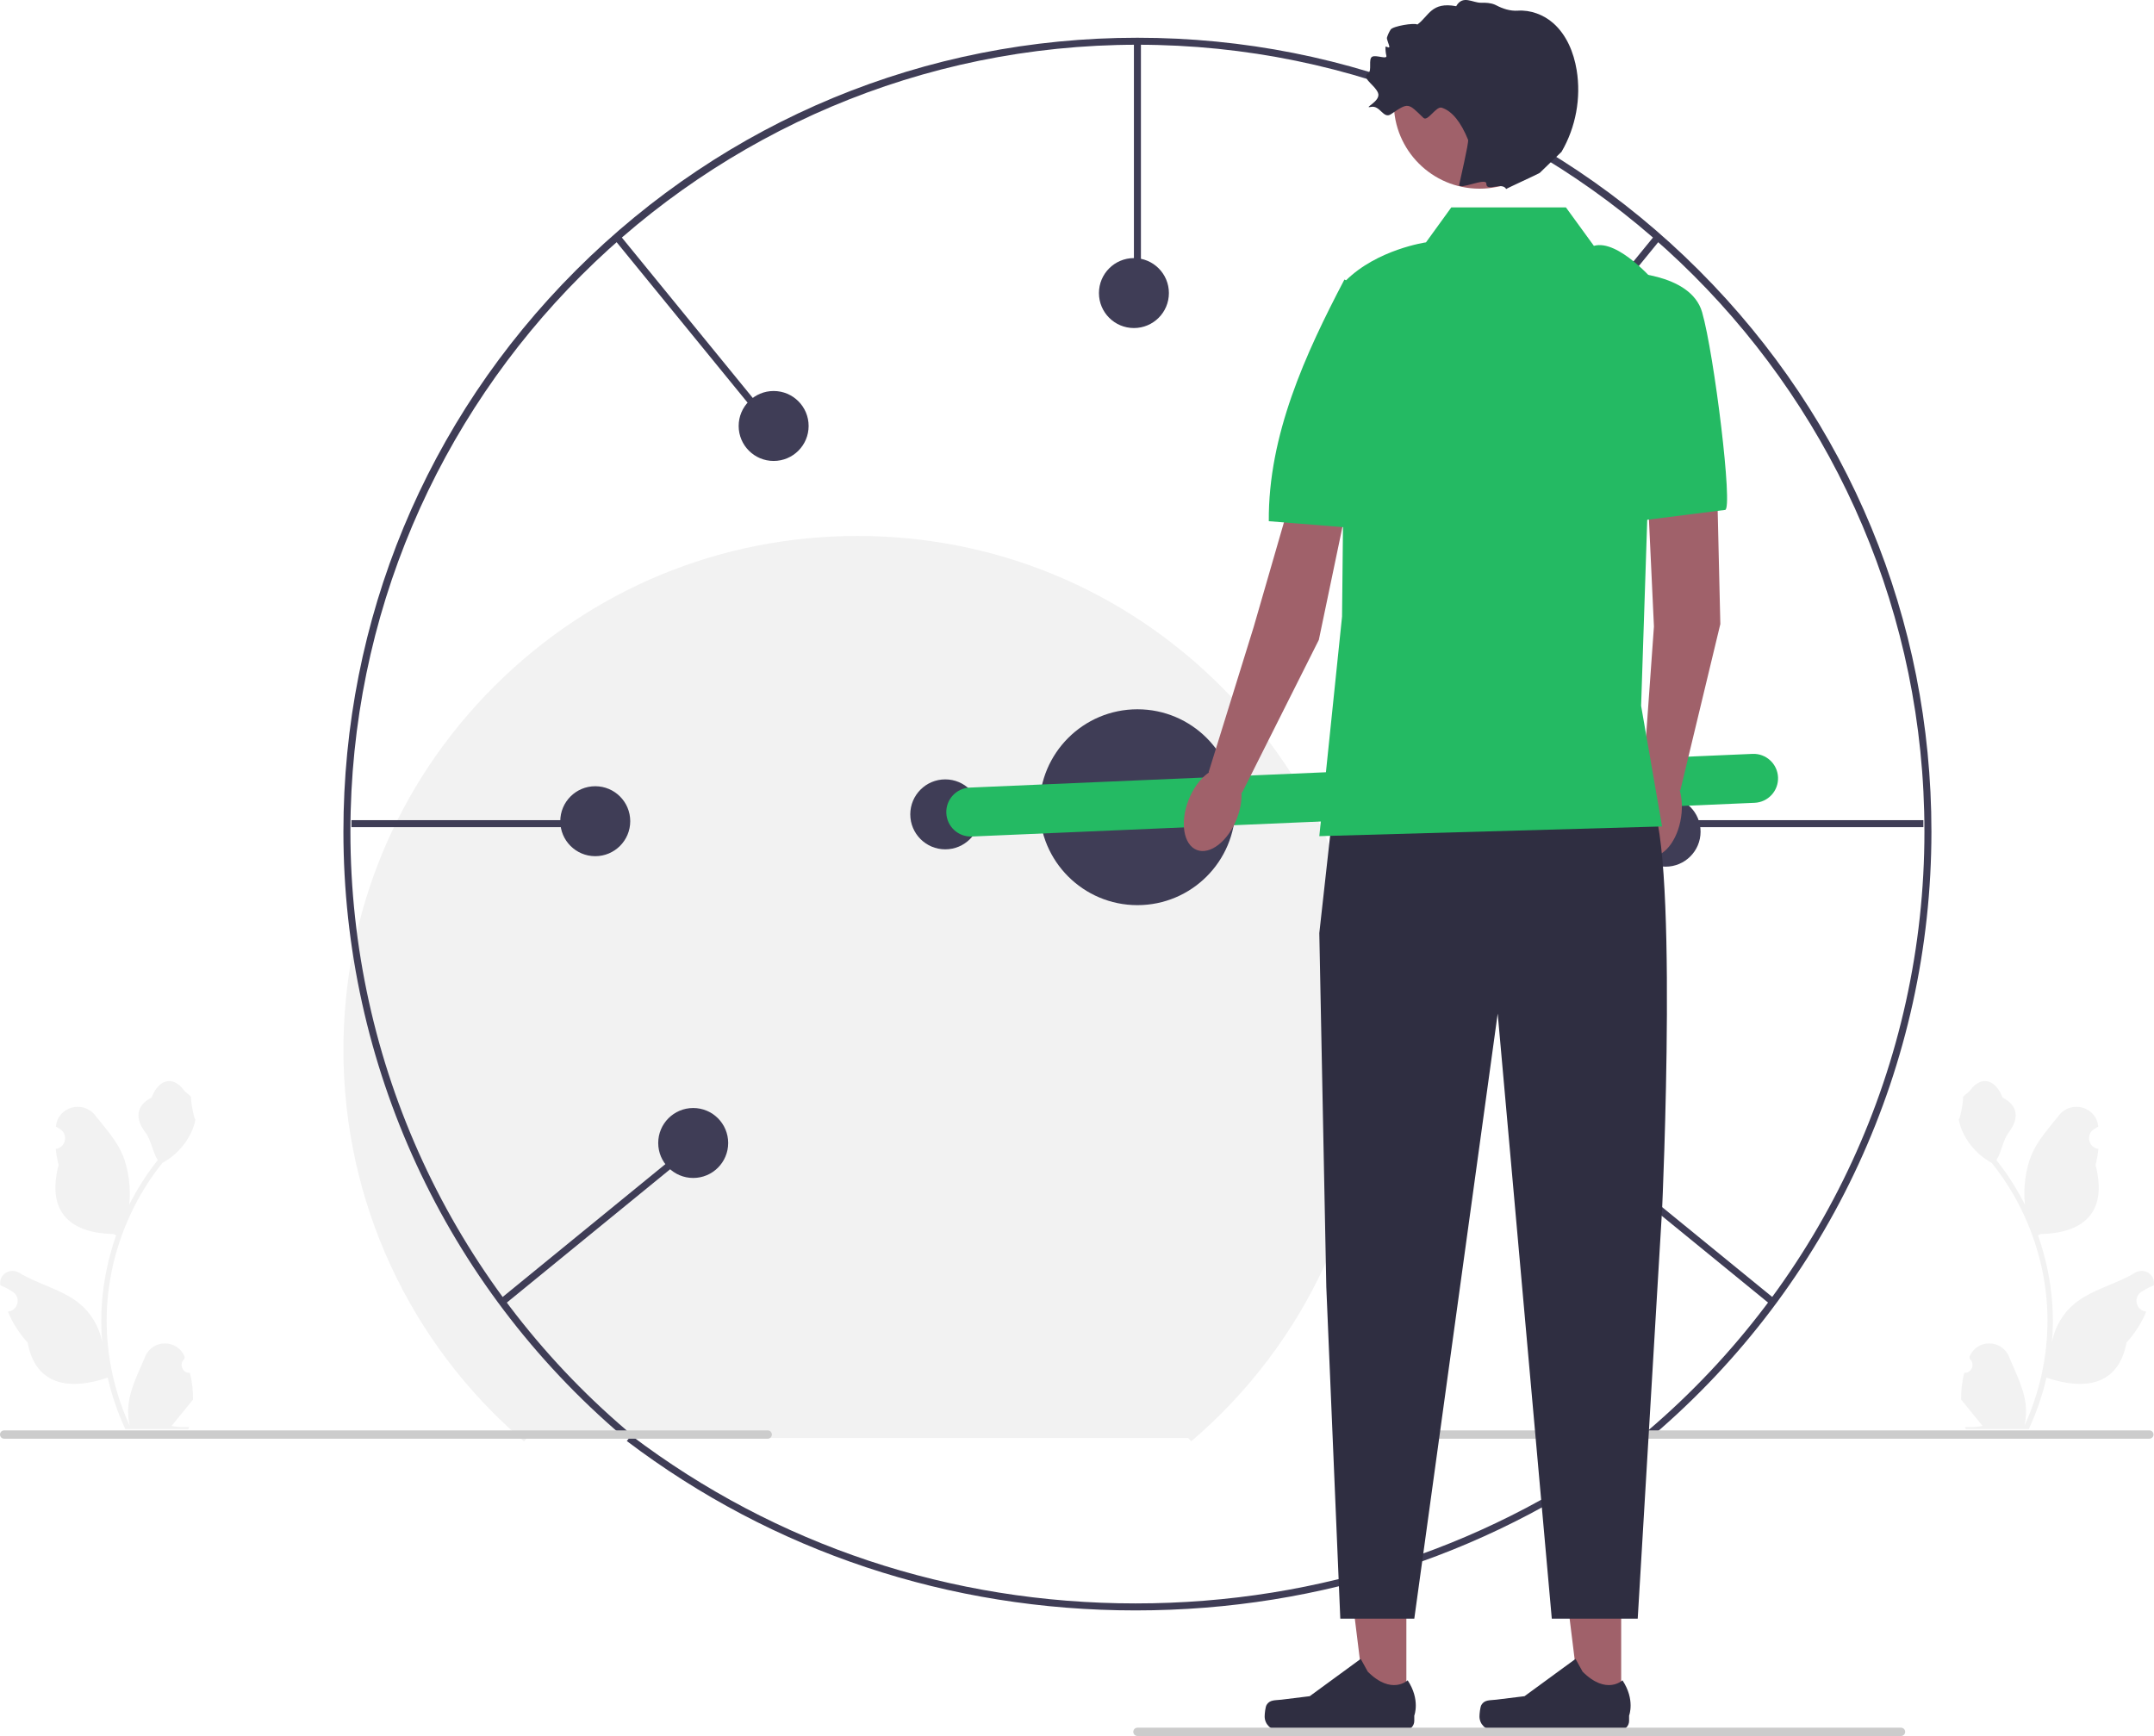
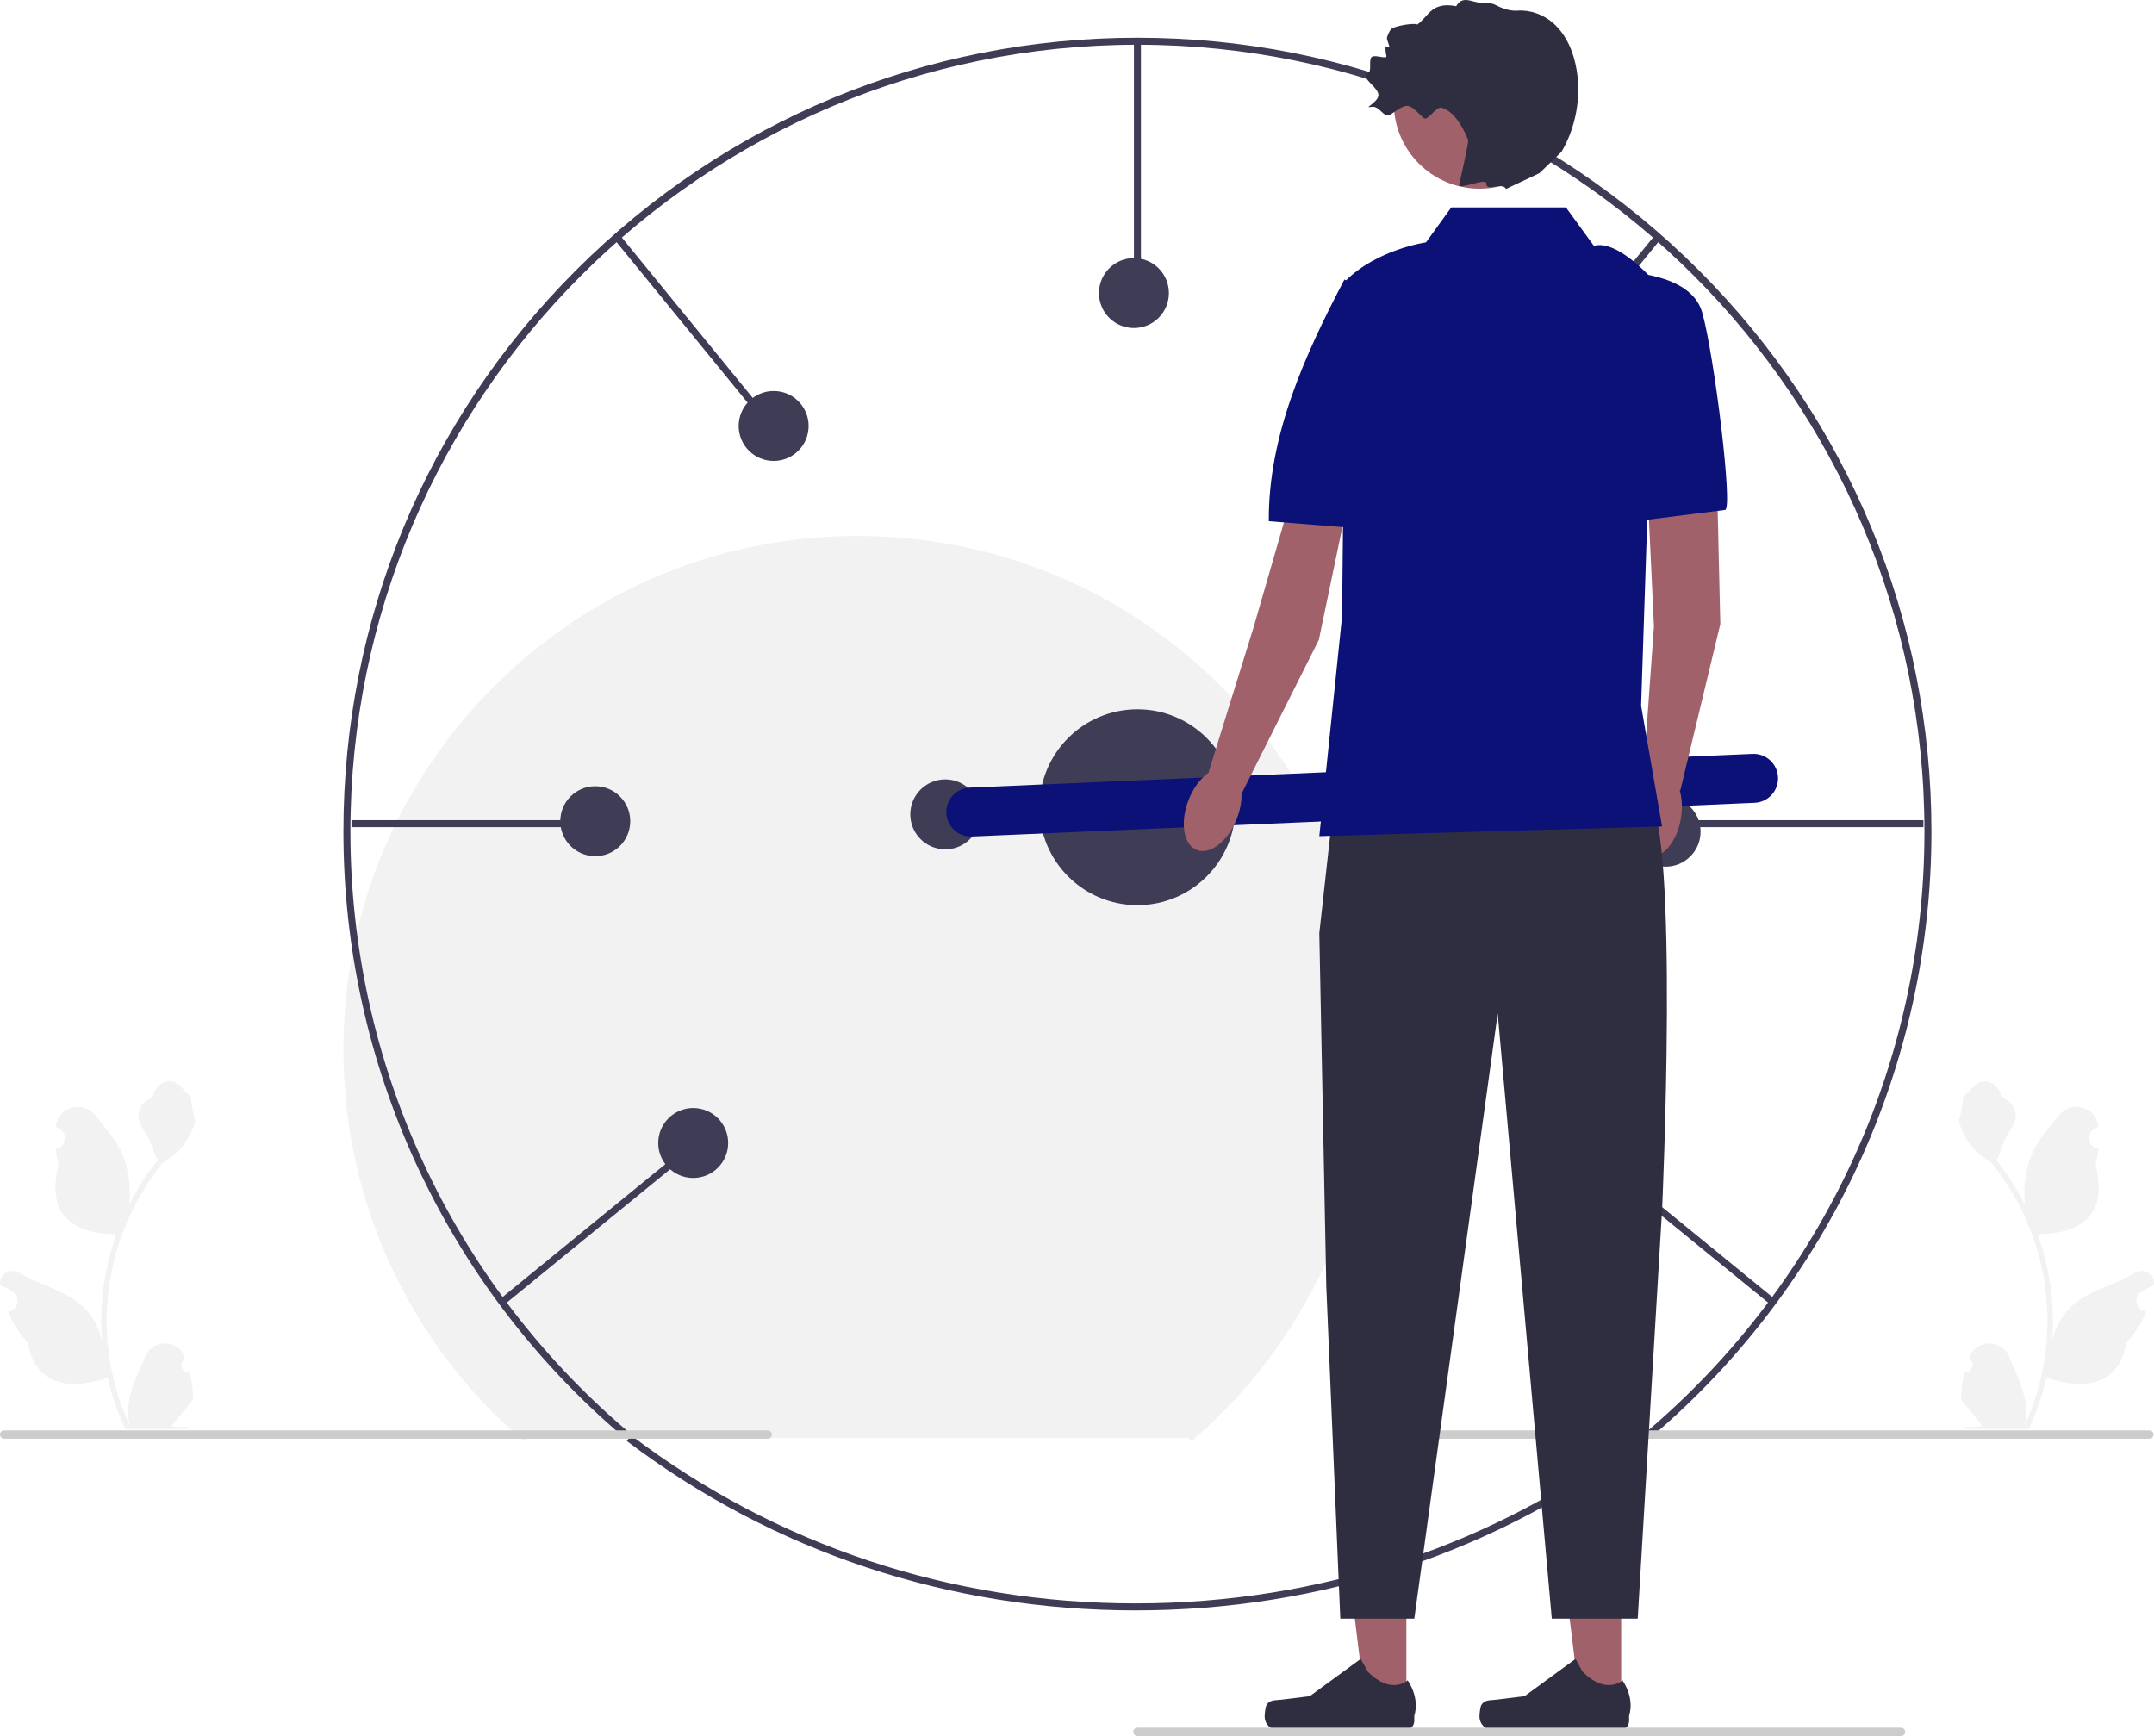
<svg xmlns="http://www.w3.org/2000/svg" width="615.81" height="496.342" viewBox="0 0 615.81 496.342" role="img" artist="Katerina Limpitsouni" source="https://undraw.co/">
  <path d="M324.648,460.435c-53.301,0-103.599-16.748-145.455-48.435l1.277-1.574c41.488,31.407,91.344,48.009,144.178,48.009,52.875,0,102.762-16.625,144.268-48.077l1.278,1.574c-41.874,31.73-92.203,48.503-145.545,48.503Z" fill="#3f3d56" />
  <g>
    <path d="M561.551,392.516c2.066,.129,3.208-2.437,1.645-3.933l-.155-.618c.02-.05,.041-.099,.062-.148,2.089-4.982,9.17-4.947,11.241,.042,1.839,4.428,4.179,8.864,4.756,13.546,.258,2.067,.142,4.172-.316,6.2,4.308-9.411,6.575-19.687,6.575-30.021,0-2.597-.142-5.193-.433-7.783-.239-2.119-.568-4.224-.995-6.31-2.306-11.277-7.299-22.018-14.5-30.99-3.462-1.892-6.349-4.851-8.093-8.397-.626-1.279-1.117-2.655-1.35-4.056,.394,.052,1.486-5.949,1.188-6.317,.549-.833,1.532-1.247,2.131-2.06,2.982-4.043,7.091-3.337,9.236,2.157,4.582,2.313,4.627,6.148,1.815,9.837-1.789,2.347-2.035,5.522-3.604,8.035,.162,.207,.329,.407,.491,.614,2.961,3.798,5.522,7.88,7.681,12.169-.61-4.766,.291-10.508,1.826-14.21,1.748-4.217,5.025-7.769,7.91-11.415,3.466-4.379,10.573-2.468,11.184,3.083,.006,.054,.012,.107,.017,.161-.429,.242-.848,.499-1.259,.77-2.339,1.547-1.531,5.174,1.241,5.602l.063,.01c-.155,1.544-.42,3.074-.807,4.579,3.702,14.316-4.29,19.53-15.701,19.764-.252,.129-.497,.258-.749,.381,1.156,3.255,2.08,6.594,2.764,9.979,.614,2.99,1.04,6.013,1.279,9.049,.297,3.83,.271,7.68-.052,11.503l.019-.136c.82-4.211,3.107-8.145,6.427-10.87,4.946-4.063,11.933-5.559,17.268-8.824,2.568-1.572,5.859,.459,5.411,3.437l-.022,.143c-.794,.323-1.569,.698-2.319,1.117-.429,.242-.848,.499-1.259,.77-2.339,1.547-1.531,5.174,1.241,5.602l.063,.01c.045,.006,.084,.013,.129,.019-1.363,3.236-3.262,6.239-5.639,8.829-2.315,12.497-12.256,13.683-22.89,10.044h-.006c-1.163,5.064-2.861,10.011-5.044,14.726h-18.02c-.065-.2-.123-.407-.181-.607,1.666,.103,3.346,.006,4.986-.297-1.337-1.641-2.674-3.294-4.011-4.935-.032-.032-.058-.065-.084-.097-.678-.84-1.363-1.673-2.041-2.512l-0-.001c-.042-2.578,.267-5.147,.879-7.64l.001-0Z" fill="#f2f2f2" />
    <path d="M54.3,392.516c-2.066,.129-3.208-2.437-1.645-3.933l.155-.618c-.02-.05-.041-.099-.062-.148-2.089-4.982-9.17-4.947-11.241,.042-1.839,4.428-4.179,8.864-4.756,13.546-.258,2.067-.142,4.172,.316,6.2-4.308-9.411-6.575-19.687-6.575-30.021,0-2.597,.142-5.193,.433-7.783,.239-2.119,.568-4.224,.995-6.31,2.306-11.277,7.299-22.018,14.5-30.99,3.462-1.892,6.349-4.851,8.093-8.397,.626-1.279,1.117-2.655,1.35-4.056-.394,.052-1.486-5.949-1.188-6.317-.549-.833-1.532-1.247-2.131-2.06-2.982-4.043-7.091-3.337-9.236,2.157-4.582,2.313-4.627,6.148-1.815,9.837,1.789,2.347,2.035,5.522,3.604,8.035-.162,.207-.329,.407-.491,.614-2.961,3.798-5.522,7.88-7.681,12.169,.61-4.766-.291-10.508-1.826-14.21-1.748-4.217-5.025-7.769-7.91-11.415-3.466-4.379-10.573-2.468-11.184,3.083-.006,.054-.012,.107-.017,.161,.429,.242,.848,.499,1.259,.77,2.339,1.547,1.531,5.174-1.241,5.602l-.063,.01c.155,1.544,.42,3.074,.807,4.579-3.702,14.316,4.29,19.53,15.701,19.764,.252,.129,.497,.258,.749,.381-1.156,3.255-2.08,6.594-2.764,9.979-.614,2.99-1.04,6.013-1.279,9.049-.297,3.83-.271,7.68,.052,11.503l-.019-.136c-.82-4.211-3.107-8.145-6.427-10.87-4.946-4.063-11.933-5.559-17.268-8.824-2.568-1.572-5.859,.459-5.411,3.437l.022,.143c.794,.323,1.569,.698,2.319,1.117,.429,.242,.848,.499,1.259,.77,2.339,1.547,1.531,5.174-1.241,5.602l-.063,.01c-.045,.006-.084,.013-.129,.019,1.363,3.236,3.262,6.239,5.639,8.829,2.315,12.497,12.256,13.683,22.89,10.044h.006c1.163,5.064,2.861,10.011,5.044,14.726h18.02c.065-.2,.123-.407,.181-.607-1.666,.103-3.346,.006-4.986-.297,1.337-1.641,2.674-3.294,4.011-4.935,.032-.032,.058-.065,.084-.097,.678-.84,1.363-1.673,2.041-2.512l0-.001c.042-2.578-.267-5.147-.879-7.64l-.001-0Z" fill="#f2f2f2" />
    <path d="M150.665,411.125l-.84,.985c-32.821-27.992-51.645-68.769-51.645-111.876,0-39.266,15.29-76.181,43.054-103.946,27.764-27.764,64.679-43.054,103.946-43.054s76.181,15.29,103.946,43.054c27.764,27.764,43.054,64.679,43.054,103.946,0,43.107-18.824,83.884-51.645,111.876l-.84-.985" fill="#f2f2f2" />
    <path d="M472.428,410.552l-1.298-1.521c50.237-42.845,79.049-105.26,79.049-171.239,0-124.065-100.935-225-225-225S100.179,113.726,100.179,237.792c0,65.979,28.812,128.395,79.049,171.239l-1.298,1.521c-50.683-43.226-79.751-106.194-79.751-172.761,0-60.636,23.612-117.641,66.485-160.515C207.539,34.403,264.544,10.792,325.179,10.792s117.641,23.612,160.515,66.485c42.874,42.874,66.485,99.879,66.485,160.515,0,66.566-29.068,129.535-79.751,172.761Z" fill="#3f3d56" />
    <path d="M395,410.152c0,.66,.53,1.19,1.19,1.19h218.29c.66,0,1.19-.53,1.19-1.19,0-.66-.53-1.19-1.19-1.19h-218.29c-.66,0-1.19,.53-1.19,1.19Z" fill="#ccc" />
    <rect x="324.179" y="11.792" width="2" height="69.402" fill="#3f3d56" />
    <rect x="100.479" y="234.493" width="69.401" height="2" fill="#3f3d56" />
    <rect x="197.179" y="59.792" width="2" height="69.401" transform="translate(-15.10394 146.5896) rotate(-39.21836)" fill="#3f3d56" />
    <rect x="135.478" y="349.492" width="69.402" height="2" transform="translate(-183.314 186.6379) rotate(-39.23231)" fill="#3f3d56" />
    <rect x="480.479" y="234.493" width="69.401" height="2" fill="#3f3d56" />
    <rect x="417.479" y="93.492" width="69.401" height="2" transform="translate(93.08822 385.0928) rotate(-50.78538)" fill="#3f3d56" />
    <rect x="479.18" y="315.791" width="2" height="69.402" transform="translate(-94.96923 500.8953) rotate(-50.78127)" fill="#3f3d56" />
    <circle cx="325.179" cy="230.792" r="28" fill="#3f3d56" />
    <circle cx="454.179" cy="327.792" r="10" fill="#3f3d56" />
    <circle cx="476.179" cy="237.792" r="10" fill="#3f3d56" />
    <circle cx="428.179" cy="121.792" r="10" fill="#3f3d56" />
    <circle cx="324.179" cy="83.792" r="10" fill="#3f3d56" />
    <circle cx="221.179" cy="121.792" r="10" fill="#3f3d56" />
    <circle cx="170.179" cy="234.792" r="10" fill="#3f3d56" />
    <circle cx="198.179" cy="326.792" r="10" fill="#3f3d56" />
    <g>
      <circle cx="270.241" cy="232.834" r="10" fill="#3f3d56" />
-       <rect x="270.433" y="220.356" width="238" height="14" rx="7" ry="7" transform="translate(-9.42125 16.96564) rotate(-2.46588)" fill="#24BA63" />
+       <rect x="270.433" y="220.356" width="238" height="14" rx="7" ry="7" transform="translate(-9.42125 16.96564) rotate(-2.46588)" fill="#0C1177" />
    </g>
    <g>
      <g>
        <polygon points="402.067 487.721 390.405 487.72 384.856 442.734 402.07 442.735 402.067 487.721" fill="#a0616a" />
        <path d="M362.109,487.456h0c-.363,.612-.555,2.586-.555,3.297h0c0,2.186,1.772,3.958,3.958,3.958h36.119c1.491,0,2.7-1.209,2.7-2.7v-1.504s1.787-4.519-1.892-10.09c0,0-4.572,4.362-11.404-2.47l-2.015-3.65-14.583,10.665-8.083,.995c-1.768,.218-3.336-.034-4.246,1.498Z" fill="#2f2e41" />
      </g>
      <g>
        <polygon points="463.481 487.721 451.818 487.72 446.27 442.734 463.484 442.735 463.481 487.721" fill="#a0616a" />
        <path d="M423.523,487.456h0c-.363,.612-.555,2.586-.555,3.297h0c0,2.186,1.772,3.958,3.958,3.958h36.119c1.491,0,2.7-1.209,2.7-2.7v-1.504s1.787-4.519-1.892-10.09c0,0-4.572,4.362-11.404-2.47l-2.015-3.65-14.583,10.665-8.083,.995c-1.768,.218-3.336-.034-4.246,1.498Z" fill="#2f2e41" />
      </g>
      <g>
        <polygon points="490.594 125.591 491.828 178.425 480.393 225.977 469.747 222.439 472.848 179.12 470.12 120.749 490.594 125.591" fill="#a0616a" />
        <ellipse cx="473.298" cy="232.508" rx="12.466" ry="7.402" transform="translate(175.3206 667.5723) rotate(-81.75525)" fill="#a0616a" />
-         <path d="M463.68,77.795s19.621-.045,22.935,11.453c3.445,11.955,8.941,56.542,6.564,56.544l-24.497,3.096-5.002-71.093Z" fill="#24BA63" />
+         <path d="M463.68,77.795s19.621-.045,22.935,11.453c3.445,11.955,8.941,56.542,6.564,56.544l-24.497,3.096-5.002-71.093Z" fill="#0C1177" />
      </g>
      <g>
        <polygon points="387.854 131.222 377.042 182.952 355.093 226.658 345.53 220.793 358.401 179.313 375.018 121.851 387.854 131.222" fill="#a0616a" />
        <ellipse cx="346.698" cy="231.405" rx="12.466" ry="7.402" transform="translate(4.79208 469.8336) rotate(-68.61132)" fill="#a0616a" />
-         <path d="M384.357,79.922s10.729,4.785,13.73,16.368c2.729,10.536,9.477,56.901-10.349,54.725l-25-2c-.177-24.608,10.446-47.809,21.619-69.092Z" fill="#24BA63" />
+         <path d="M384.357,79.922s10.729,4.785,13.73,16.368c2.729,10.536,9.477,56.901-10.349,54.725l-25-2c-.177-24.608,10.446-47.809,21.619-69.092Z" fill="#0C1177" />
      </g>
      <path d="M381.179,230.792l-4,36,2,101.157,4,94.843h21.157l23.843-173,15.465,173h24.567l6.968-117s5-109-4-118-90,3-90,3Z" fill="#2f2e41" />
-       <path d="M447.679,59.292h-32.76l-7.24,10s-14,2-23,11l-1,96-6.5,62.776,97.992-2.776-5.992-34.5,3.992-121.087s-10.492-12.413-17.492-10.413l-8-11Z" fill="#24BA63" />
+       <path d="M447.679,59.292h-32.76l-7.24,10s-14,2-23,11l-1,96-6.5,62.776,97.992-2.776-5.992-34.5,3.992-121.087s-10.492-12.413-17.492-10.413l-8-11Z" fill="#0C1177" />
      <circle cx="422.985" cy="29.433" r="24.512" fill="#a0616a" />
      <path d="M444.044,6.608c-2.742-2.415-6.506-3.805-10.096-3.559-2.176,.149-4.29-.535-6.222-1.548-.131-.069-.264-.131-.4-.187-1.218-.503-2.572-.56-3.89-.528-2.402,.058-5.243-2.351-7.123,.99-7.119-1.341-7.776,2.796-11.09,5.234-.939-.554-7.011,.455-7.65,1.451-.487,.759-.825,1.532-1.054,2.282-.147,.481,.741,2.238,.674,2.691s-1.091-.397-1.099,.009c-.023,1.087,.129,1.969,.256,2.461,.325,1.255-3.008-.353-4.102,.344-1.094,.697,.021,3.92-1.049,4.653-1.277,.875-.431,1.841,.681,2.984,.767,.788,1.661,1.659,2.074,2.642,1.014,2.409-4.557,4.544-1.993,4.035,2.646-.525,3.509,3.593,5.735,2.07,5.037-3.447,4.855-3.164,9.25,1.07,1.221,1.176,3.618-3.428,5.232-2.912,3.041,.974,5.526,4.237,7.534,9.169,.284,.698-2.41,12.088-2.534,12.831-.288,1.732,7.776-2.176,7.754-.287-.028,2.493,4.403-.649,5.679,1.536,.16-.199,9.15-4.287,9.581-4.605l6.229-6.021c4.083-6.987,5.642-15.415,4.329-23.4-.827-5.03-2.882-10.038-6.707-13.407Z" fill="#2f2e41" />
    </g>
    <path d="M324,495.152c0,.66,.53,1.19,1.19,1.19h218.29c.66,0,1.19-.53,1.19-1.19,0-.66-.53-1.19-1.19-1.19h-218.29c-.66,0-1.19,.53-1.19,1.19Z" fill="#ccc" />
    <path d="M0,410.152c0,.66,.53,1.19,1.19,1.19H219.48c.66,0,1.19-.53,1.19-1.19,0-.66-.53-1.19-1.19-1.19H1.19c-.66,0-1.19,.53-1.19,1.19Z" fill="#ccc" />
  </g>
</svg>
